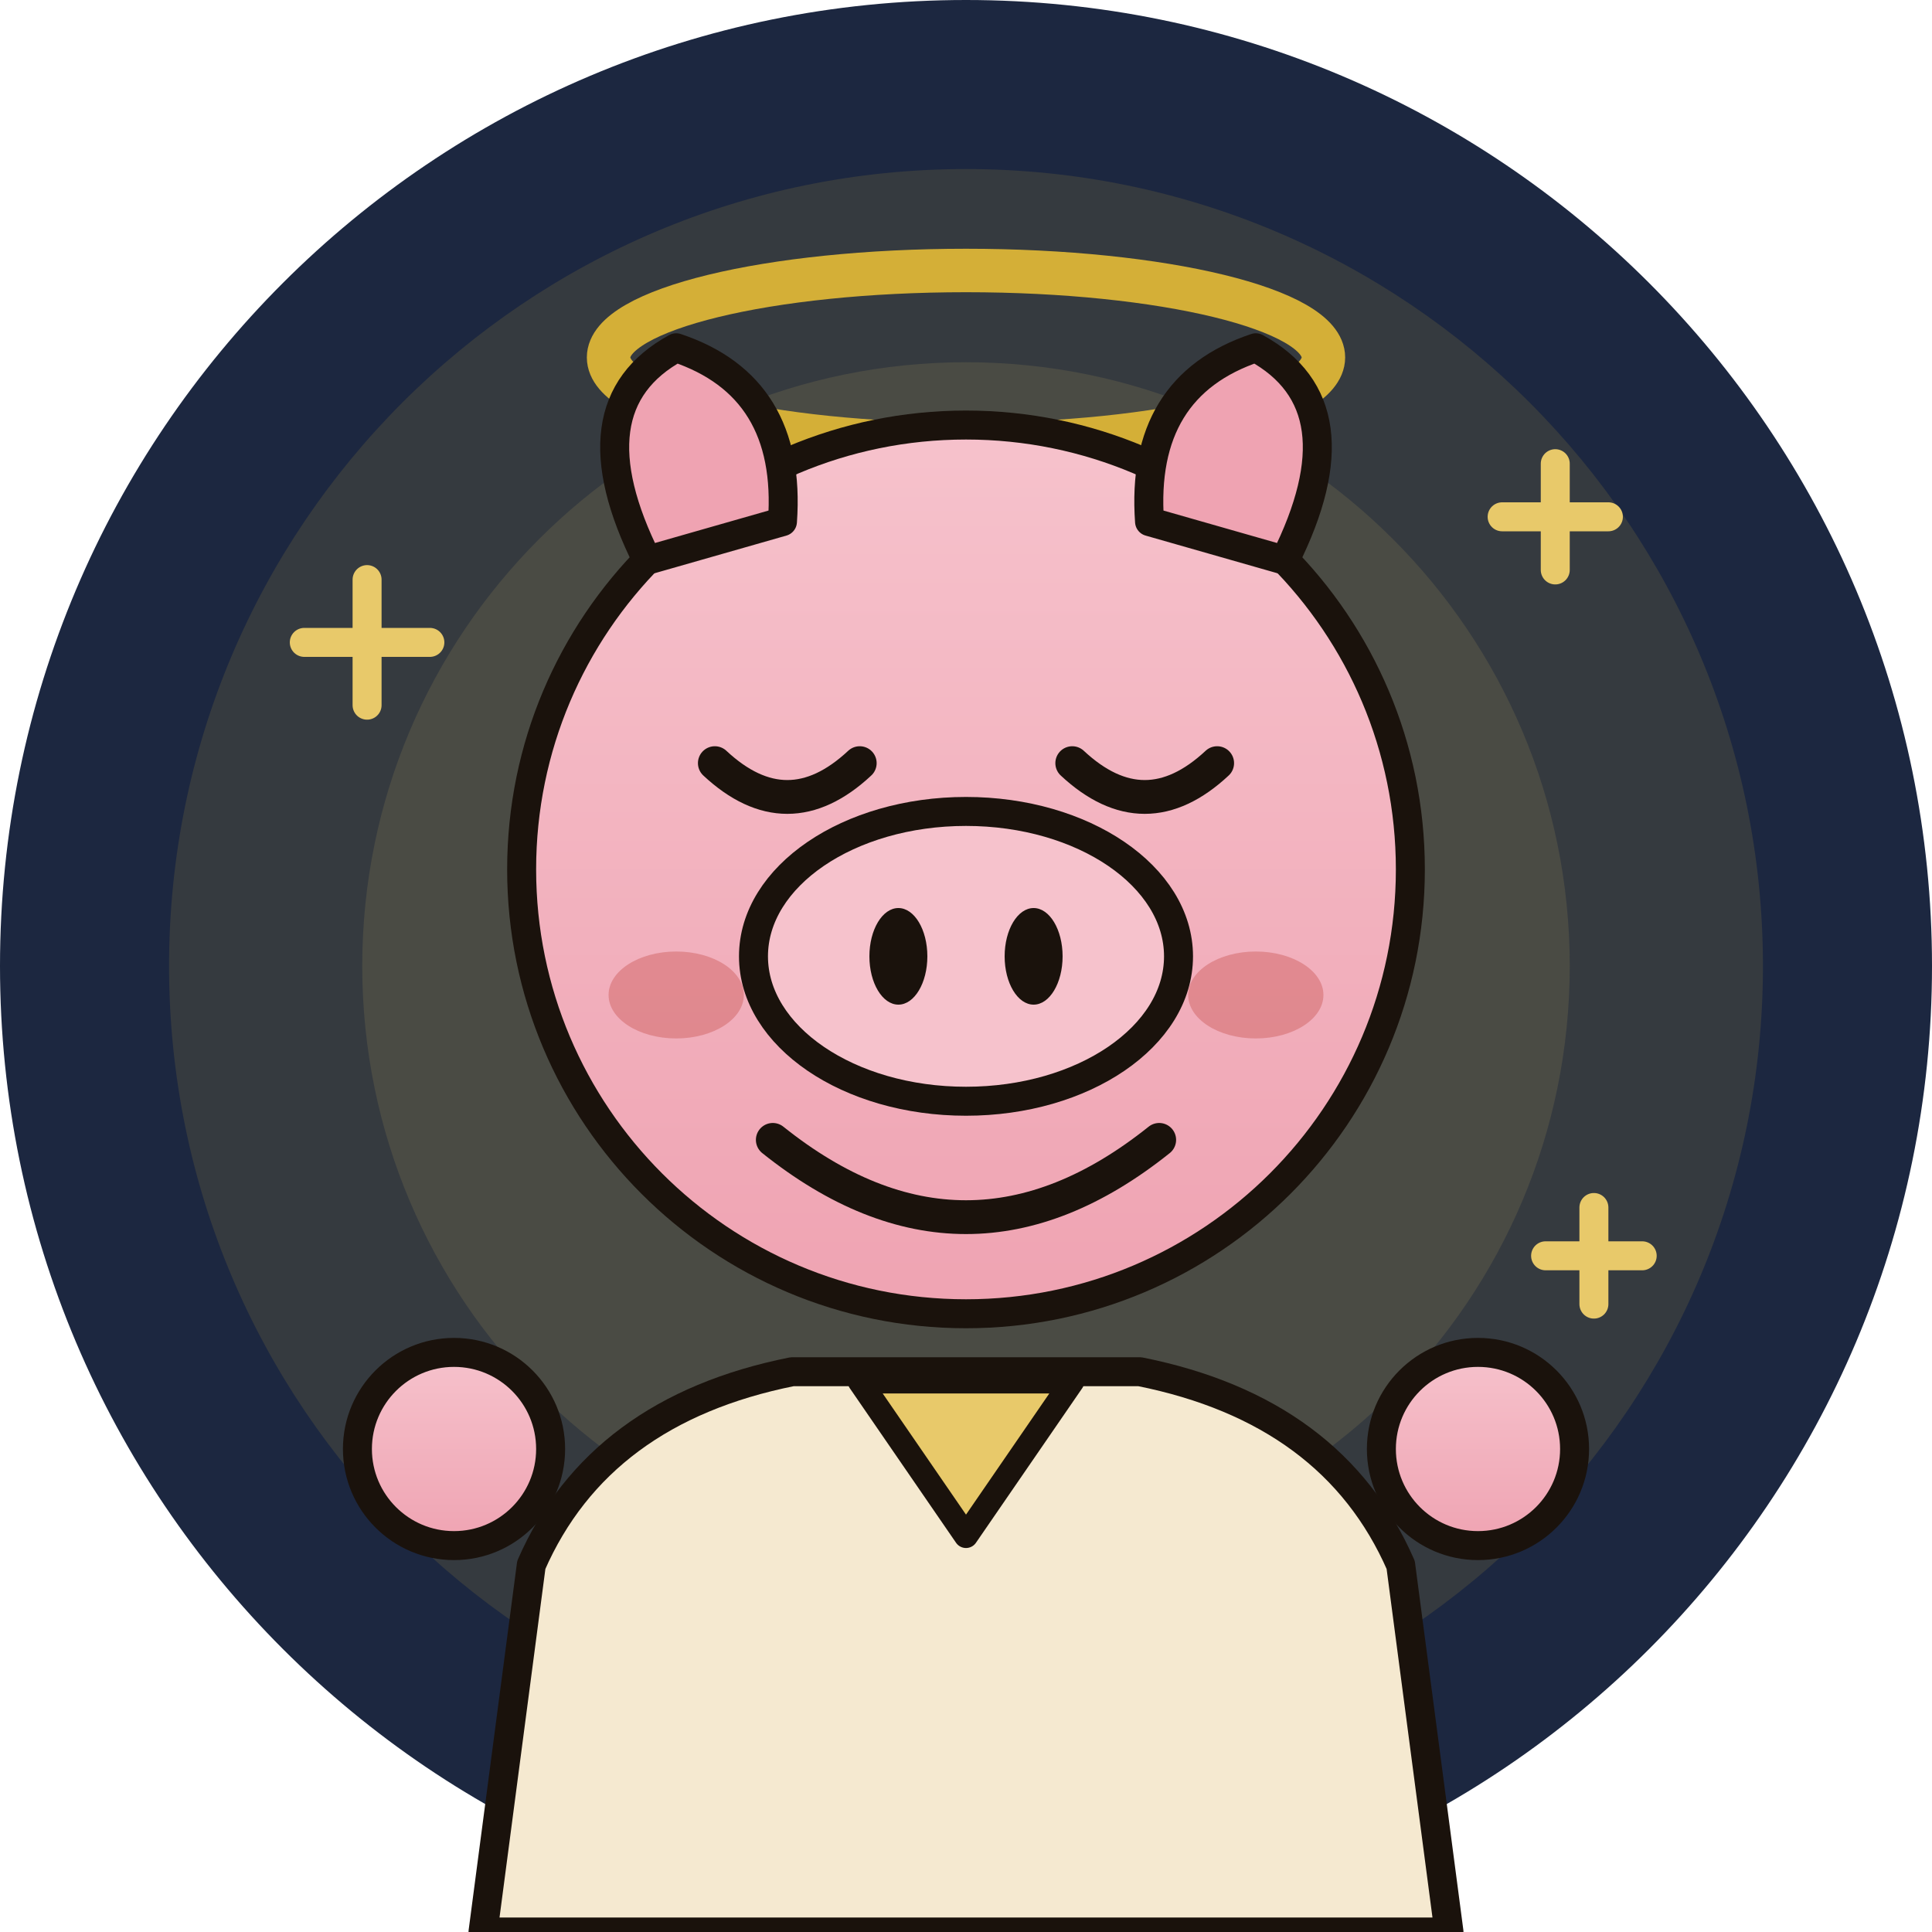
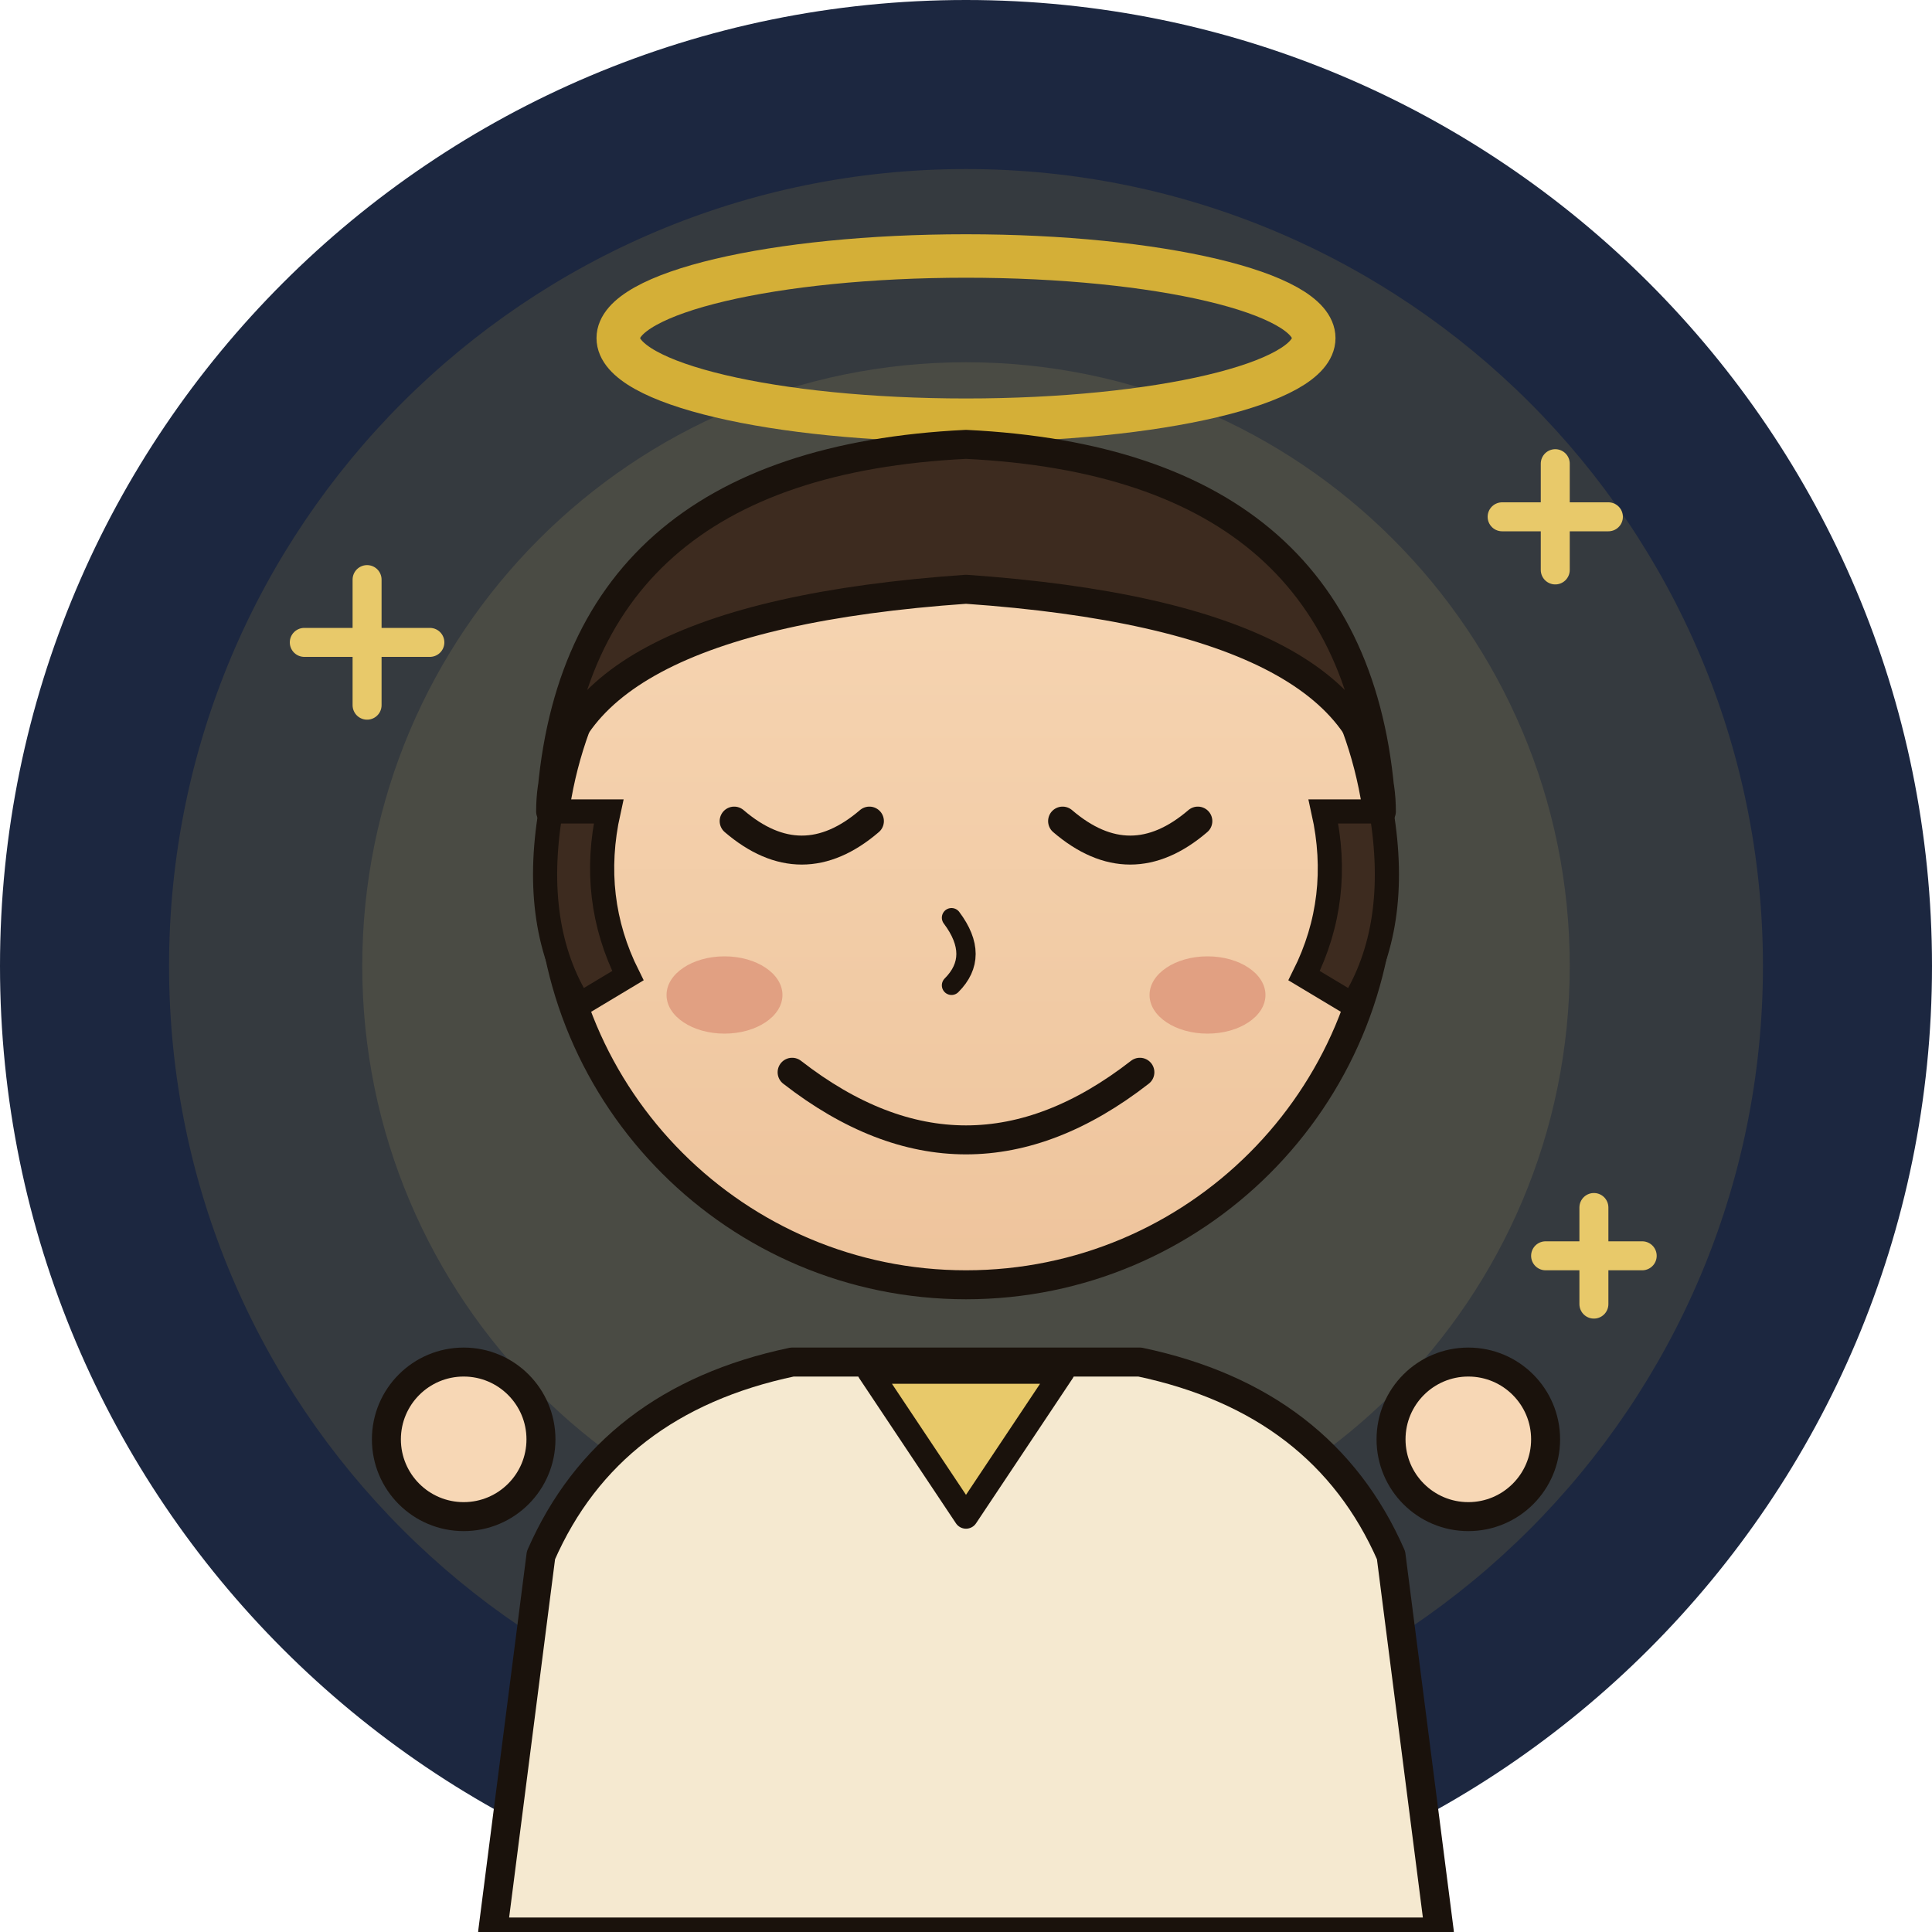
- <svg xmlns="http://www.w3.org/2000/svg" viewBox="0 0 400 400" role="img" aria-label="무죄 — 행복한 돼지">
+ <svg xmlns="http://www.w3.org/2000/svg" viewBox="0 0 400 400" role="img" aria-label="무죄 — 행복한 피고인">
  <defs>
-     <linearGradient id="pgI" x1="0" y1="0" x2="0" y2="1">
-       <stop offset="0" stop-color="#f6c2cc" />
-       <stop offset="1" stop-color="#efa3b2" />
+     <linearGradient id="skinG2" x1="0" y1="0" x2="0" y2="1">
+       <stop offset="0" stop-color="#f7d7b5" />
+       <stop offset="1" stop-color="#eec49c" />
    </linearGradient>
  </defs>
  <circle cx="200" cy="200" r="200" fill="#1c2740" />
  <circle cx="200" cy="200" r="165" fill="#d4af37" opacity="0.14" />
  <circle cx="200" cy="200" r="125" fill="#e8c96a" opacity="0.12" />
  <g stroke="#e8c96a" stroke-width="6" stroke-linecap="round">
    <line x1="76" y1="120" x2="76" y2="146" />
    <line x1="63" y1="133" x2="89" y2="133" />
    <line x1="322" y1="96" x2="322" y2="118" />
    <line x1="311" y1="107" x2="333" y2="107" />
    <line x1="330" y1="250" x2="330" y2="270" />
    <line x1="320" y1="260" x2="340" y2="260" />
  </g>
-   <ellipse cx="200" cy="74" rx="74" ry="18" fill="none" stroke="#d4af37" stroke-width="9" />
-   <path d="M100 400 L110 324 Q124 292 164 284 L236 284 Q276 292 290 324 L300 400 Z" fill="#f5e9d0" stroke="#1a120c" stroke-width="6" stroke-linejoin="round" />
-   <path d="M178 286 L200 318 L222 286 Z" fill="#e8c96a" stroke="#1a120c" stroke-width="5" stroke-linejoin="round" />
-   <circle cx="94" cy="300" r="20" fill="url(#pgI)" stroke="#1a120c" stroke-width="6" />
-   <circle cx="306" cy="300" r="20" fill="url(#pgI)" stroke="#1a120c" stroke-width="6" />
-   <circle cx="200" cy="180" r="92" fill="url(#pgI)" stroke="#1a120c" stroke-width="6" />
-   <path d="M134 116 Q118 84 140 72 Q164 80 162 108 Z" fill="#efa3b2" stroke="#1a120c" stroke-width="6" stroke-linejoin="round" />
-   <path d="M266 116 Q282 84 260 72 Q236 80 238 108 Z" fill="#efa3b2" stroke="#1a120c" stroke-width="6" stroke-linejoin="round" />
-   <path d="M148 158 Q163 172 178 158" stroke="#1a120c" stroke-width="7" stroke-linecap="round" fill="none" />
-   <path d="M222 158 Q237 172 252 158" stroke="#1a120c" stroke-width="7" stroke-linecap="round" fill="none" />
-   <ellipse cx="200" cy="198" rx="44" ry="30" fill="#f6c2cc" stroke="#1a120c" stroke-width="6" />
-   <ellipse cx="186" cy="198" rx="6" ry="10" fill="#1a120c" />
-   <ellipse cx="214" cy="198" rx="6" ry="10" fill="#1a120c" />
-   <path d="M160 236 Q200 268 240 236" stroke="#1a120c" stroke-width="7" stroke-linecap="round" fill="none" />
-   <ellipse cx="140" cy="206" rx="14" ry="9" fill="#b3261e" opacity="0.28" />
-   <ellipse cx="260" cy="206" rx="14" ry="9" fill="#b3261e" opacity="0.28" />
+   <ellipse cx="200" cy="70" rx="72" ry="17" fill="none" stroke="#d4af37" stroke-width="9" />
+   <path d="M102 400 L112 322 Q126 290 164 282 L236 282 Q274 290 288 322 L298 400 Z" fill="#f5e9d0" stroke="#1a120c" stroke-width="6" stroke-linejoin="round" />
+   <path d="M180 284 L200 314 L220 284 Z" fill="#e8c96a" stroke="#1a120c" stroke-width="5" stroke-linejoin="round" />
+   <circle cx="96" cy="298" r="16" fill="#f7d7b5" stroke="#1a120c" stroke-width="6" />
+   <circle cx="304" cy="298" r="16" fill="#f7d7b5" stroke="#1a120c" stroke-width="6" />
+   <circle cx="200" cy="180" r="86" fill="url(#skinG2)" stroke="#1a120c" stroke-width="6" />
+   <path d="M114 168 Q118 96 200 92 Q282 96 286 168 Q286 128 200 122 Q114 128 114 168 Z" fill="#3d2b1f" stroke="#1a120c" stroke-width="6" stroke-linejoin="round" />
+   <path d="M114 168 q-4 24 6 40 l10 -6 q-8 -16 -4 -34 Z" fill="#3d2b1f" stroke="#1a120c" stroke-width="5" />
+   <path d="M286 168 q4 24 -6 40 l-10 -6 q8 -16 4 -34 Z" fill="#3d2b1f" stroke="#1a120c" stroke-width="5" />
+   <path d="M152 170 Q166 182 180 170" stroke="#1a120c" stroke-width="6" stroke-linecap="round" fill="none" />
+   <path d="M220 170 Q234 182 248 170" stroke="#1a120c" stroke-width="6" stroke-linecap="round" fill="none" />
+   <path d="M197 190 q6 8 0 14" stroke="#1a120c" stroke-width="4" fill="none" stroke-linecap="round" />
+   <path d="M164 222 Q200 250 236 222" stroke="#1a120c" stroke-width="6" stroke-linecap="round" fill="none" />
+   <ellipse cx="150" cy="206" rx="12" ry="8" fill="#b3261e" opacity="0.26" />
+   <ellipse cx="250" cy="206" rx="12" ry="8" fill="#b3261e" opacity="0.26" />
</svg>
